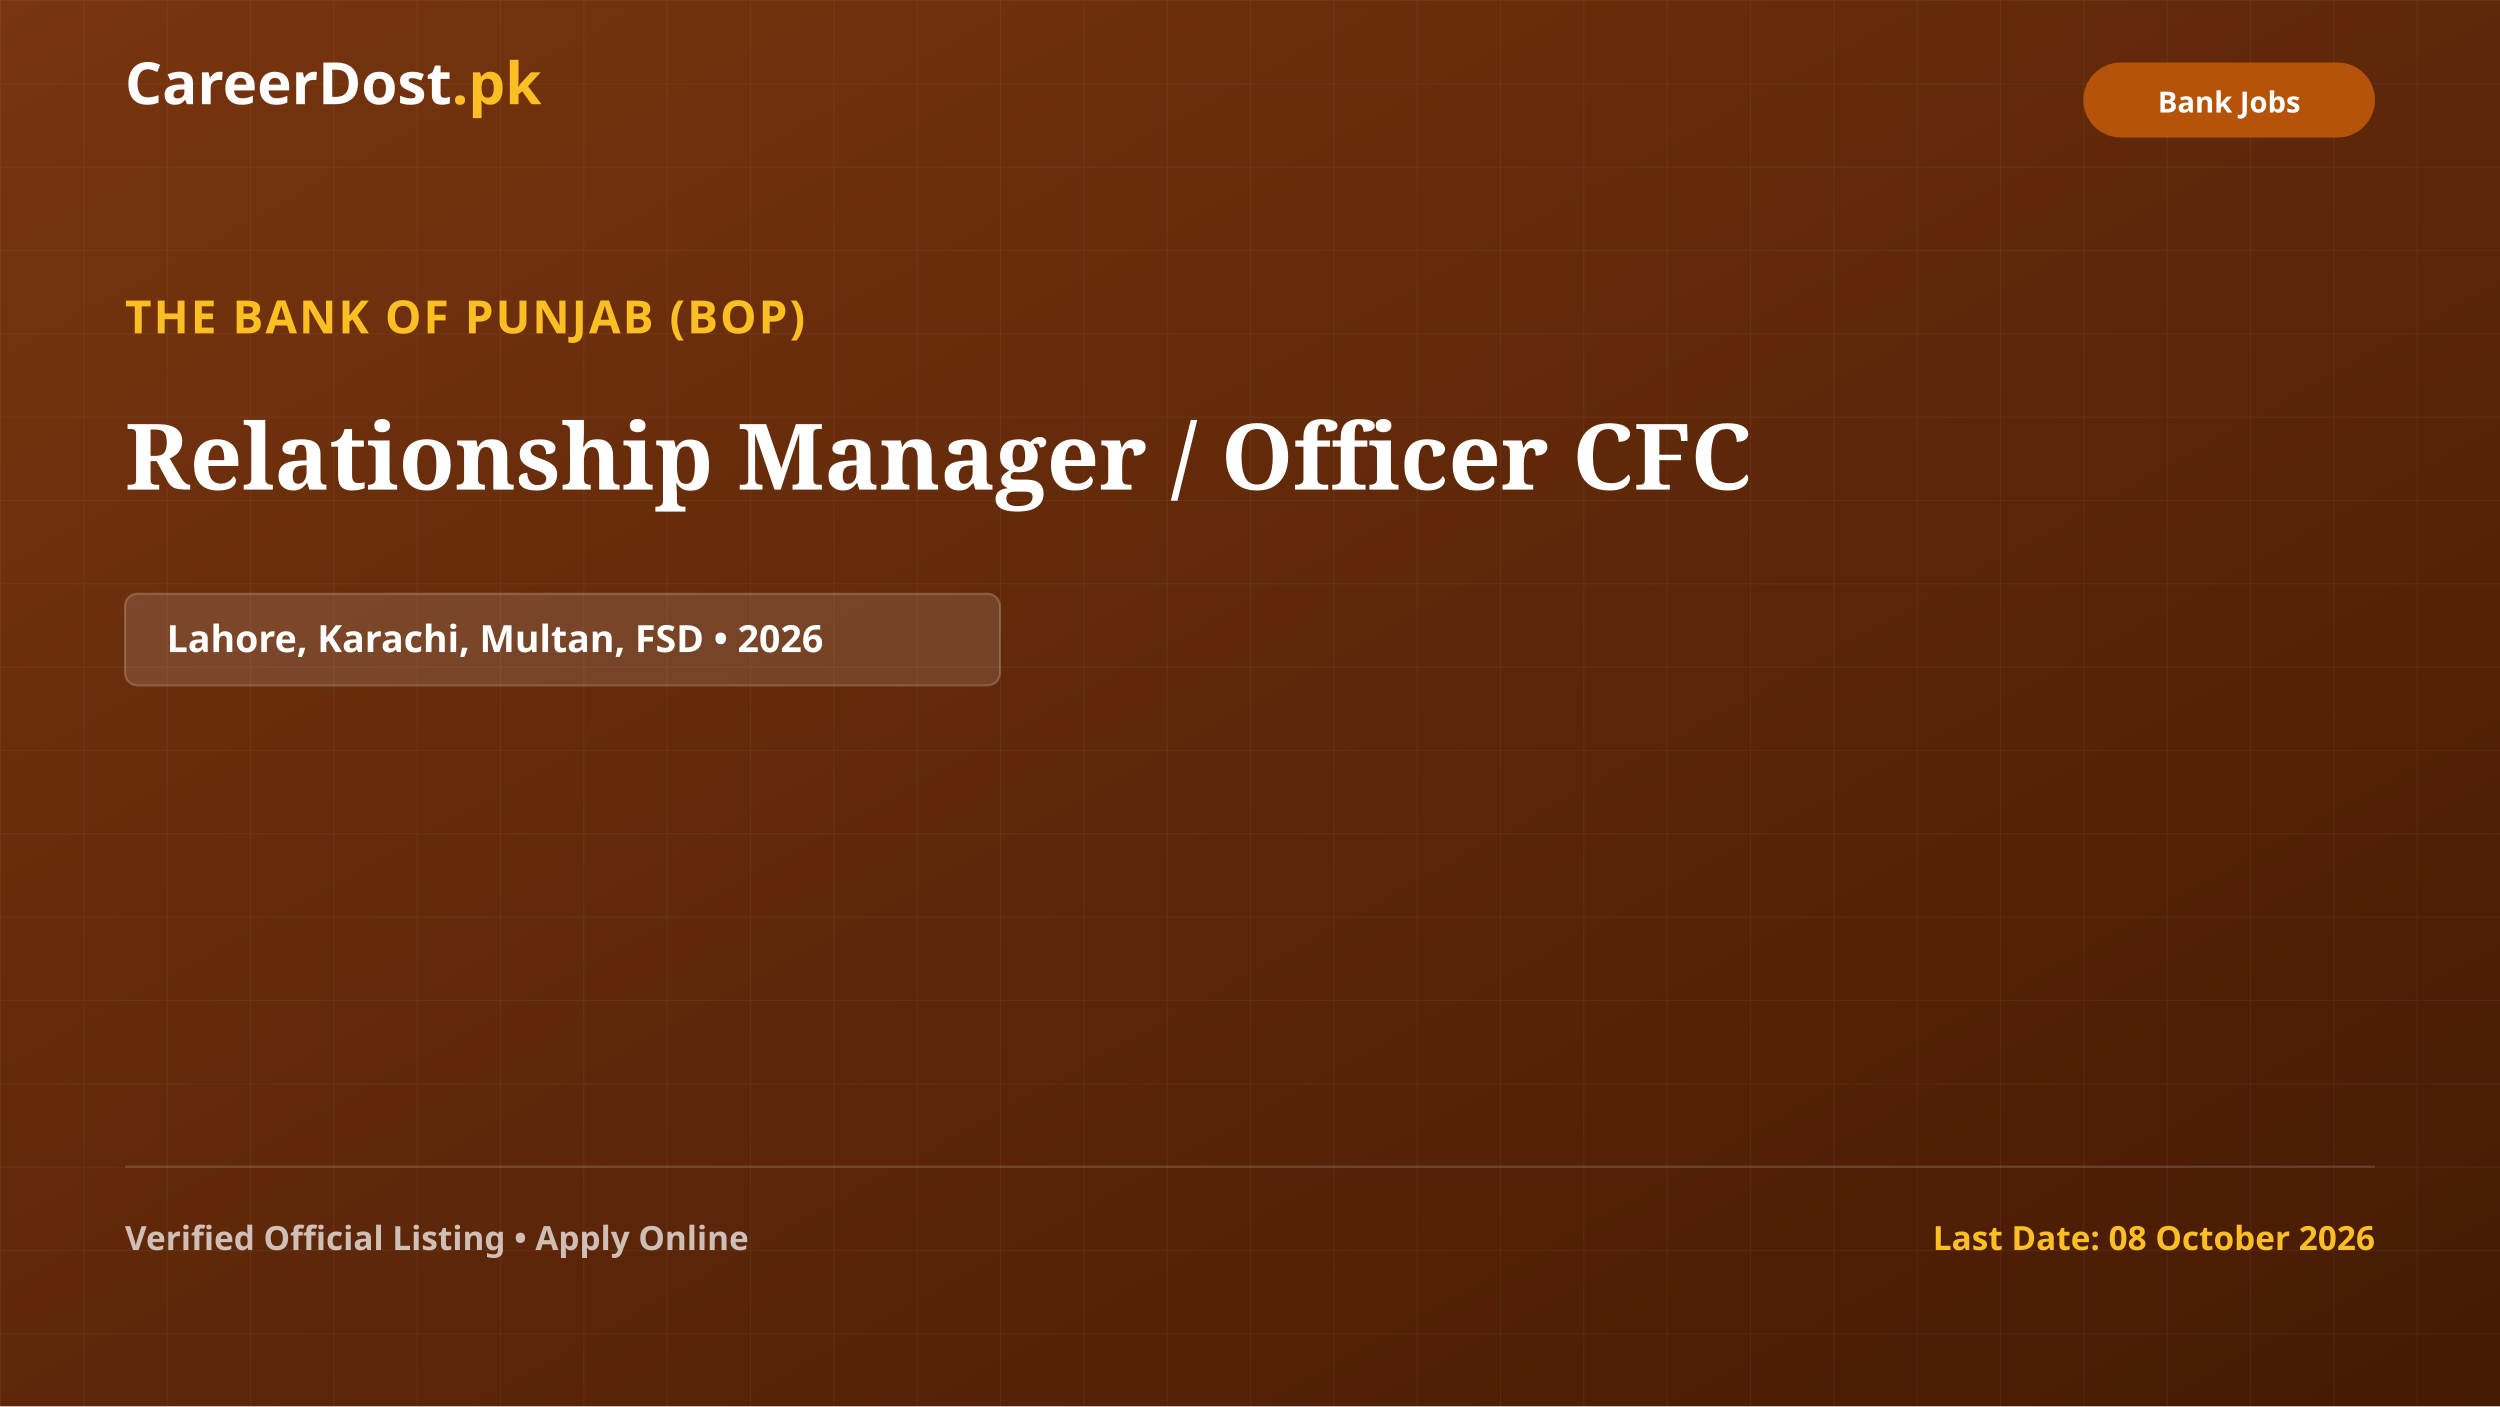
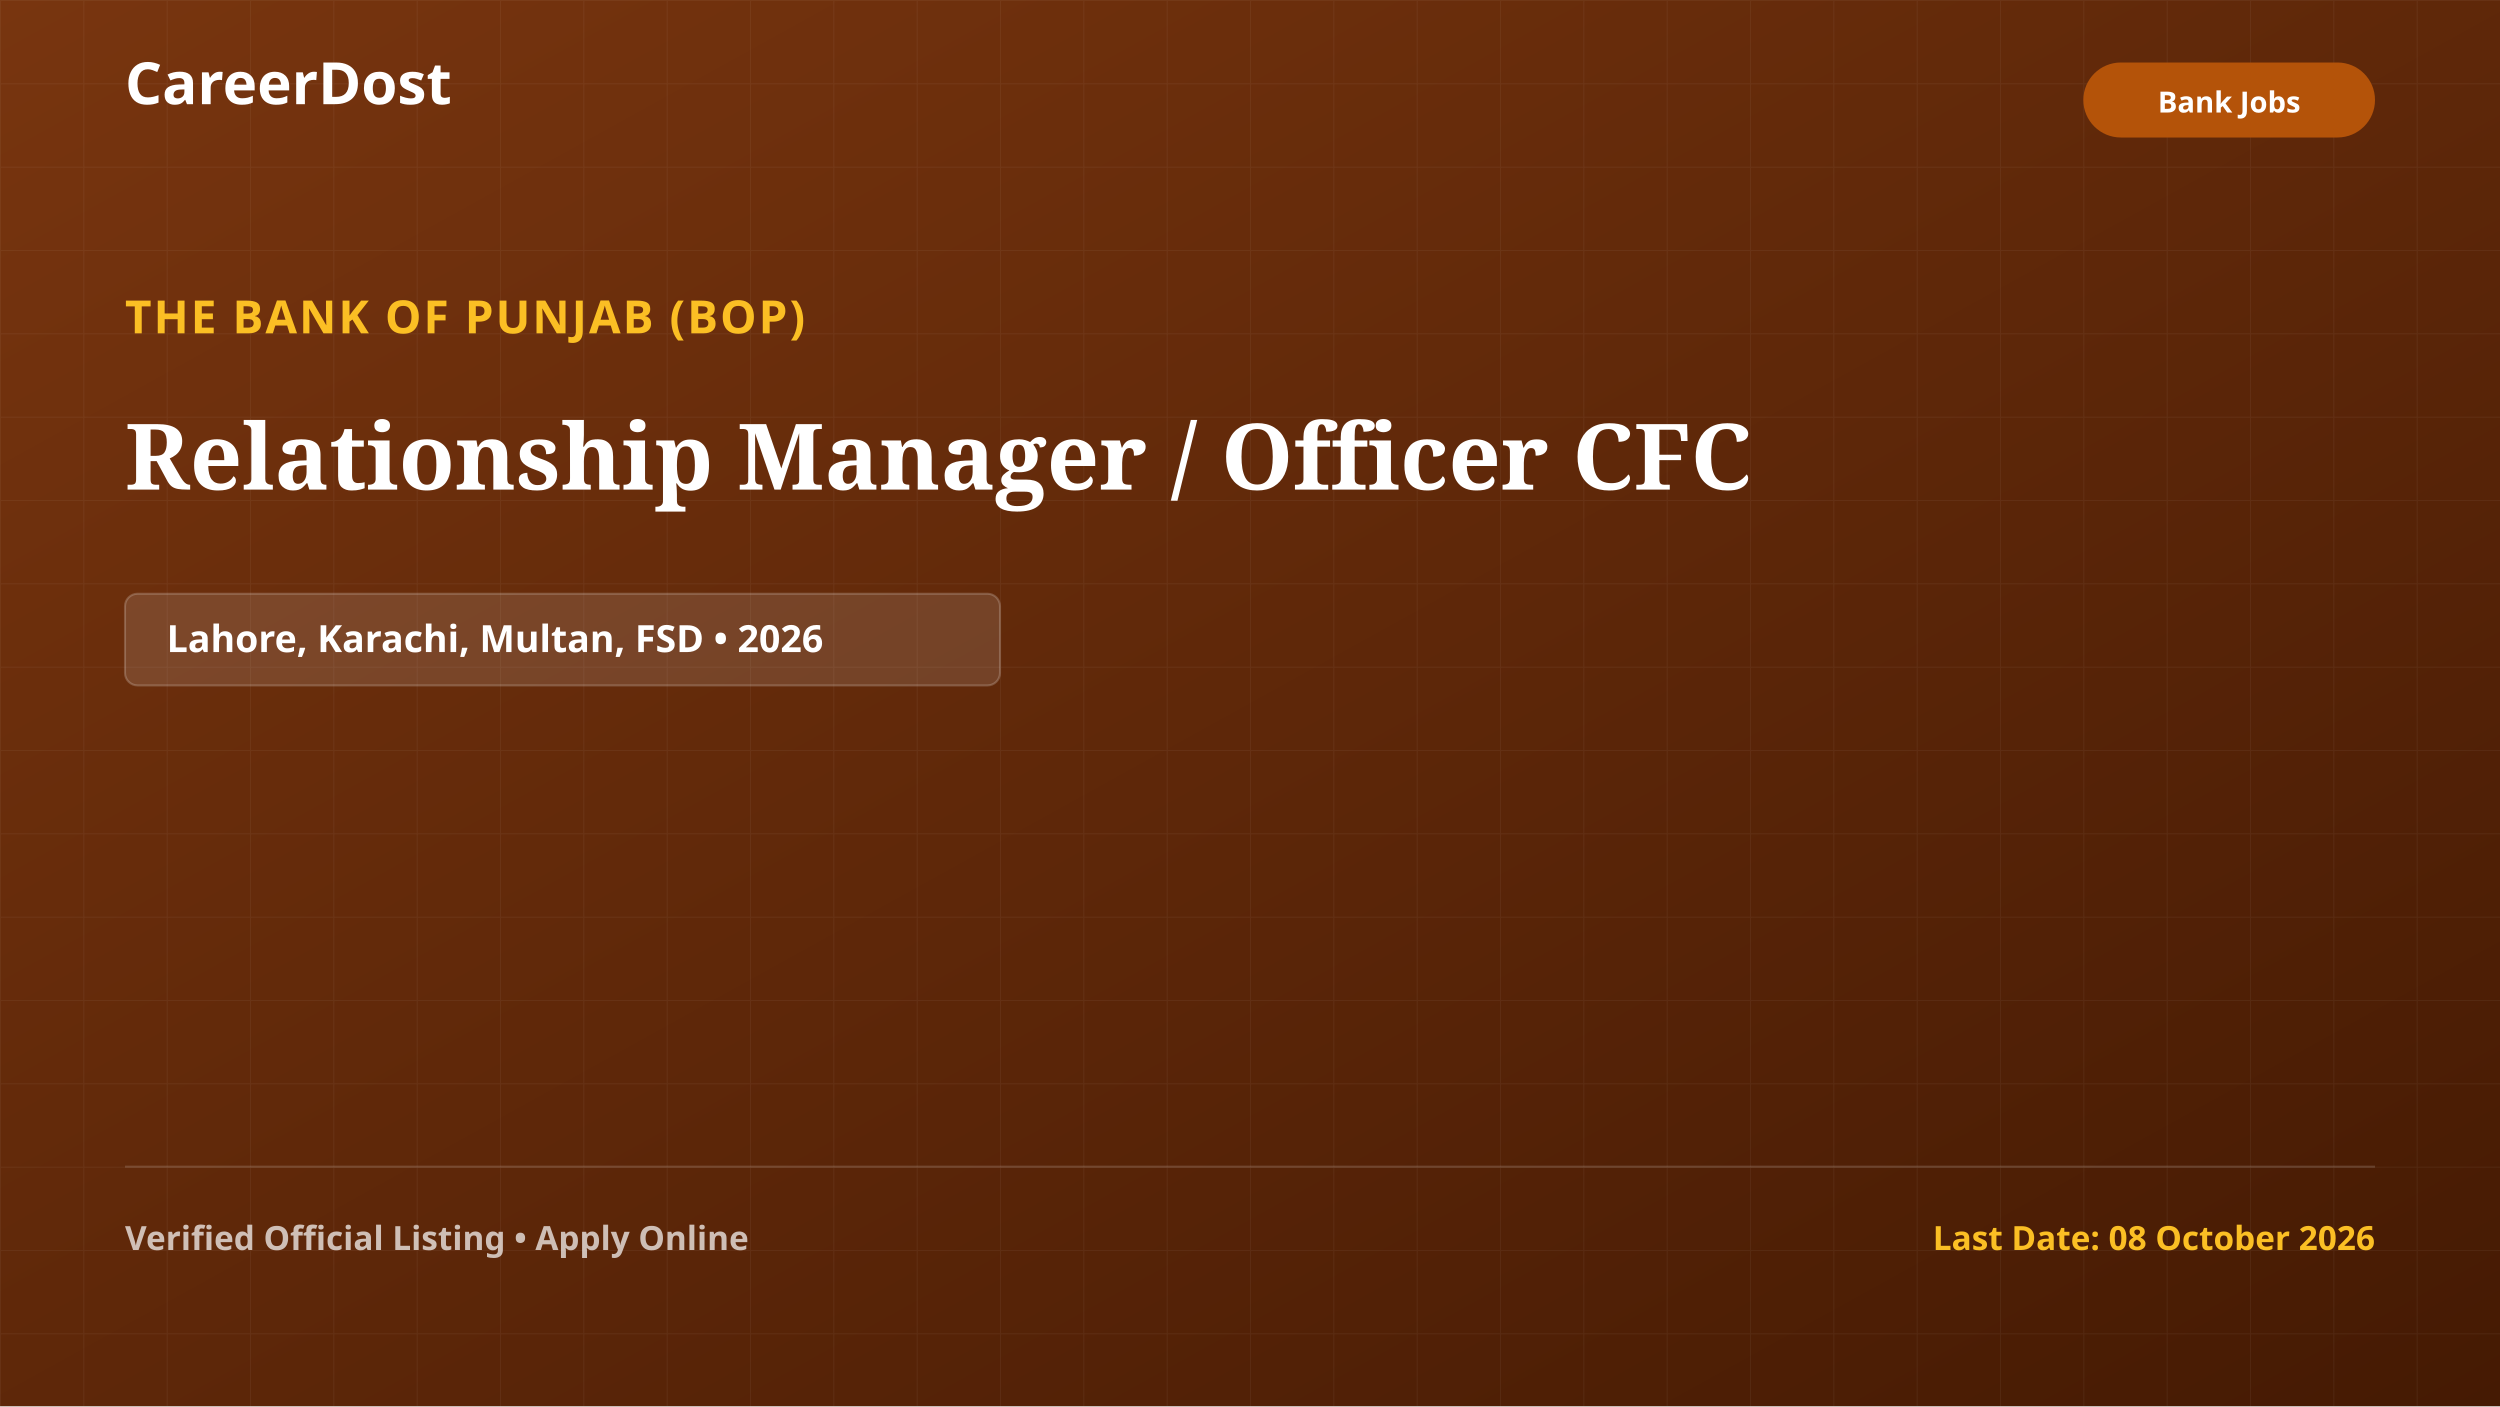
<svg xmlns="http://www.w3.org/2000/svg" viewBox="0 0 1200 675" width="1200" height="675">
  <defs>
    <linearGradient id="bgGrad" x1="0%" y1="0%" x2="100%" y2="100%">
      <stop offset="0%" stop-color="#78350f" />
      <stop offset="100%" stop-color="#451a03" />
    </linearGradient>
    <pattern id="grid" width="40" height="40" patternUnits="userSpaceOnUse">
      <path d="M 40 0 L 0 0 0 40" fill="none" stroke="rgba(255,255,255,0.05)" stroke-width="1" />
    </pattern>
  </defs>
  <rect width="1200" height="675" fill="url(#bgGrad)" />
  <rect width="1200" height="675" fill="url(#grid)" />
  <g transform="translate(60, 50)">
    <text font-family="'Segoe UI', system-ui, sans-serif" font-weight="800" font-size="28" fill="#ffffff">
-       CareerDost<tspan fill="#fbbf24">.pk</tspan>
+       CareerDost
    </text>
    <rect x="940" y="-20" width="140" height="36" rx="18" fill="#b45309" />
    <text x="1010" y="4" font-family="'Segoe UI', system-ui, sans-serif" font-weight="700" font-size="14" fill="#ffffff" text-anchor="middle">
      Bank Jobs
    </text>
  </g>
  <g transform="translate(60, 160)">
    <text font-family="'Segoe UI', system-ui, sans-serif" font-weight="700" font-size="22" fill="#fbbf24" letter-spacing="1">
      THE BANK OF PUNJAB (BOP)
    </text>
    <text y="75" font-family="'Georgia', serif" font-weight="800" font-size="44" fill="#ffffff">
      Relationship Manager / Officer CFC
    </text>
    <rect y="125" width="420" height="44" rx="6" fill="rgba(255,255,255,0.12)" stroke="rgba(255,255,255,0.2)" />
    <text x="20" y="153" font-family="'Segoe UI', system-ui, sans-serif" font-weight="700" font-size="18" fill="#ffffff">
      Lahore, Karachi, Multan, FSD • 2026
    </text>
  </g>
  <g transform="translate(60, 560)">
    <line x1="0" y1="0" x2="1080" y2="0" stroke="rgba(255,255,255,0.15)" stroke-width="1" />
    <text y="40" font-family="'Segoe UI', system-ui, sans-serif" font-weight="600" font-size="16" fill="rgba(255,255,255,0.7)">
      Verified Official Listing • Apply Online
    </text>
    <text x="1080" y="40" font-family="'Segoe UI', system-ui, sans-serif" font-weight="700" font-size="16" fill="#fbbf24" text-anchor="end">
      Last Date: 08 October 2026
    </text>
  </g>
</svg>
